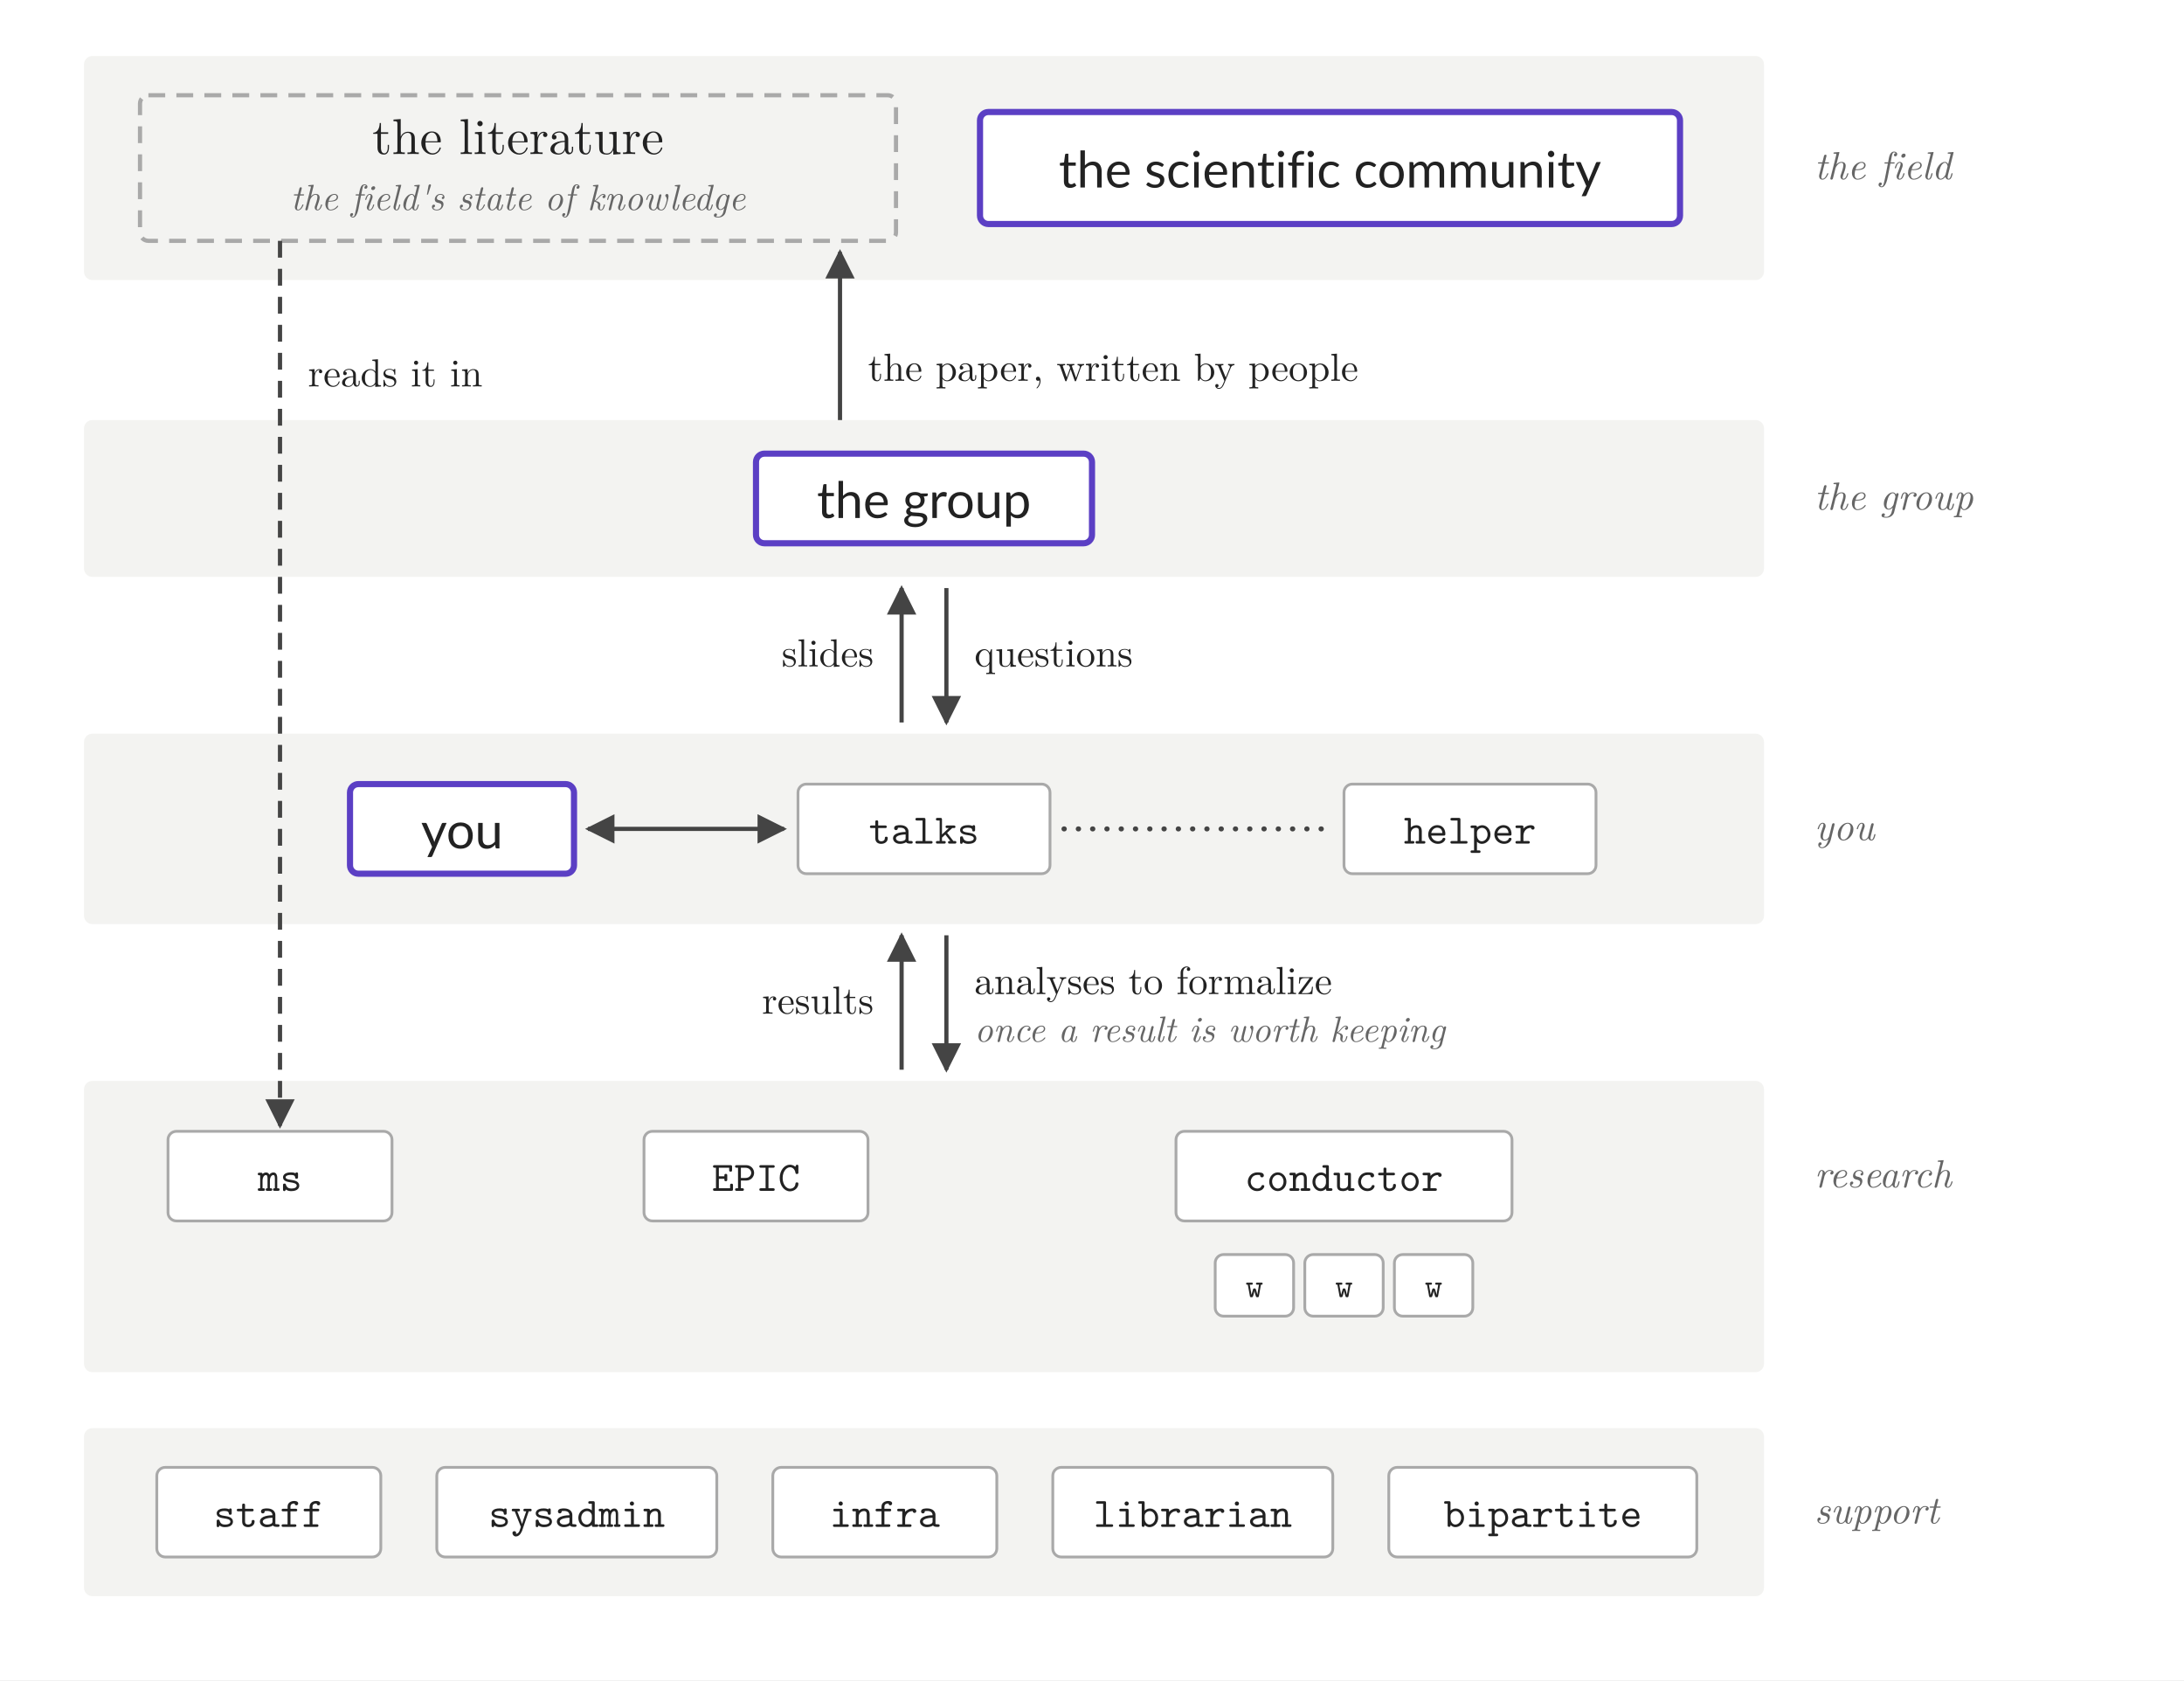
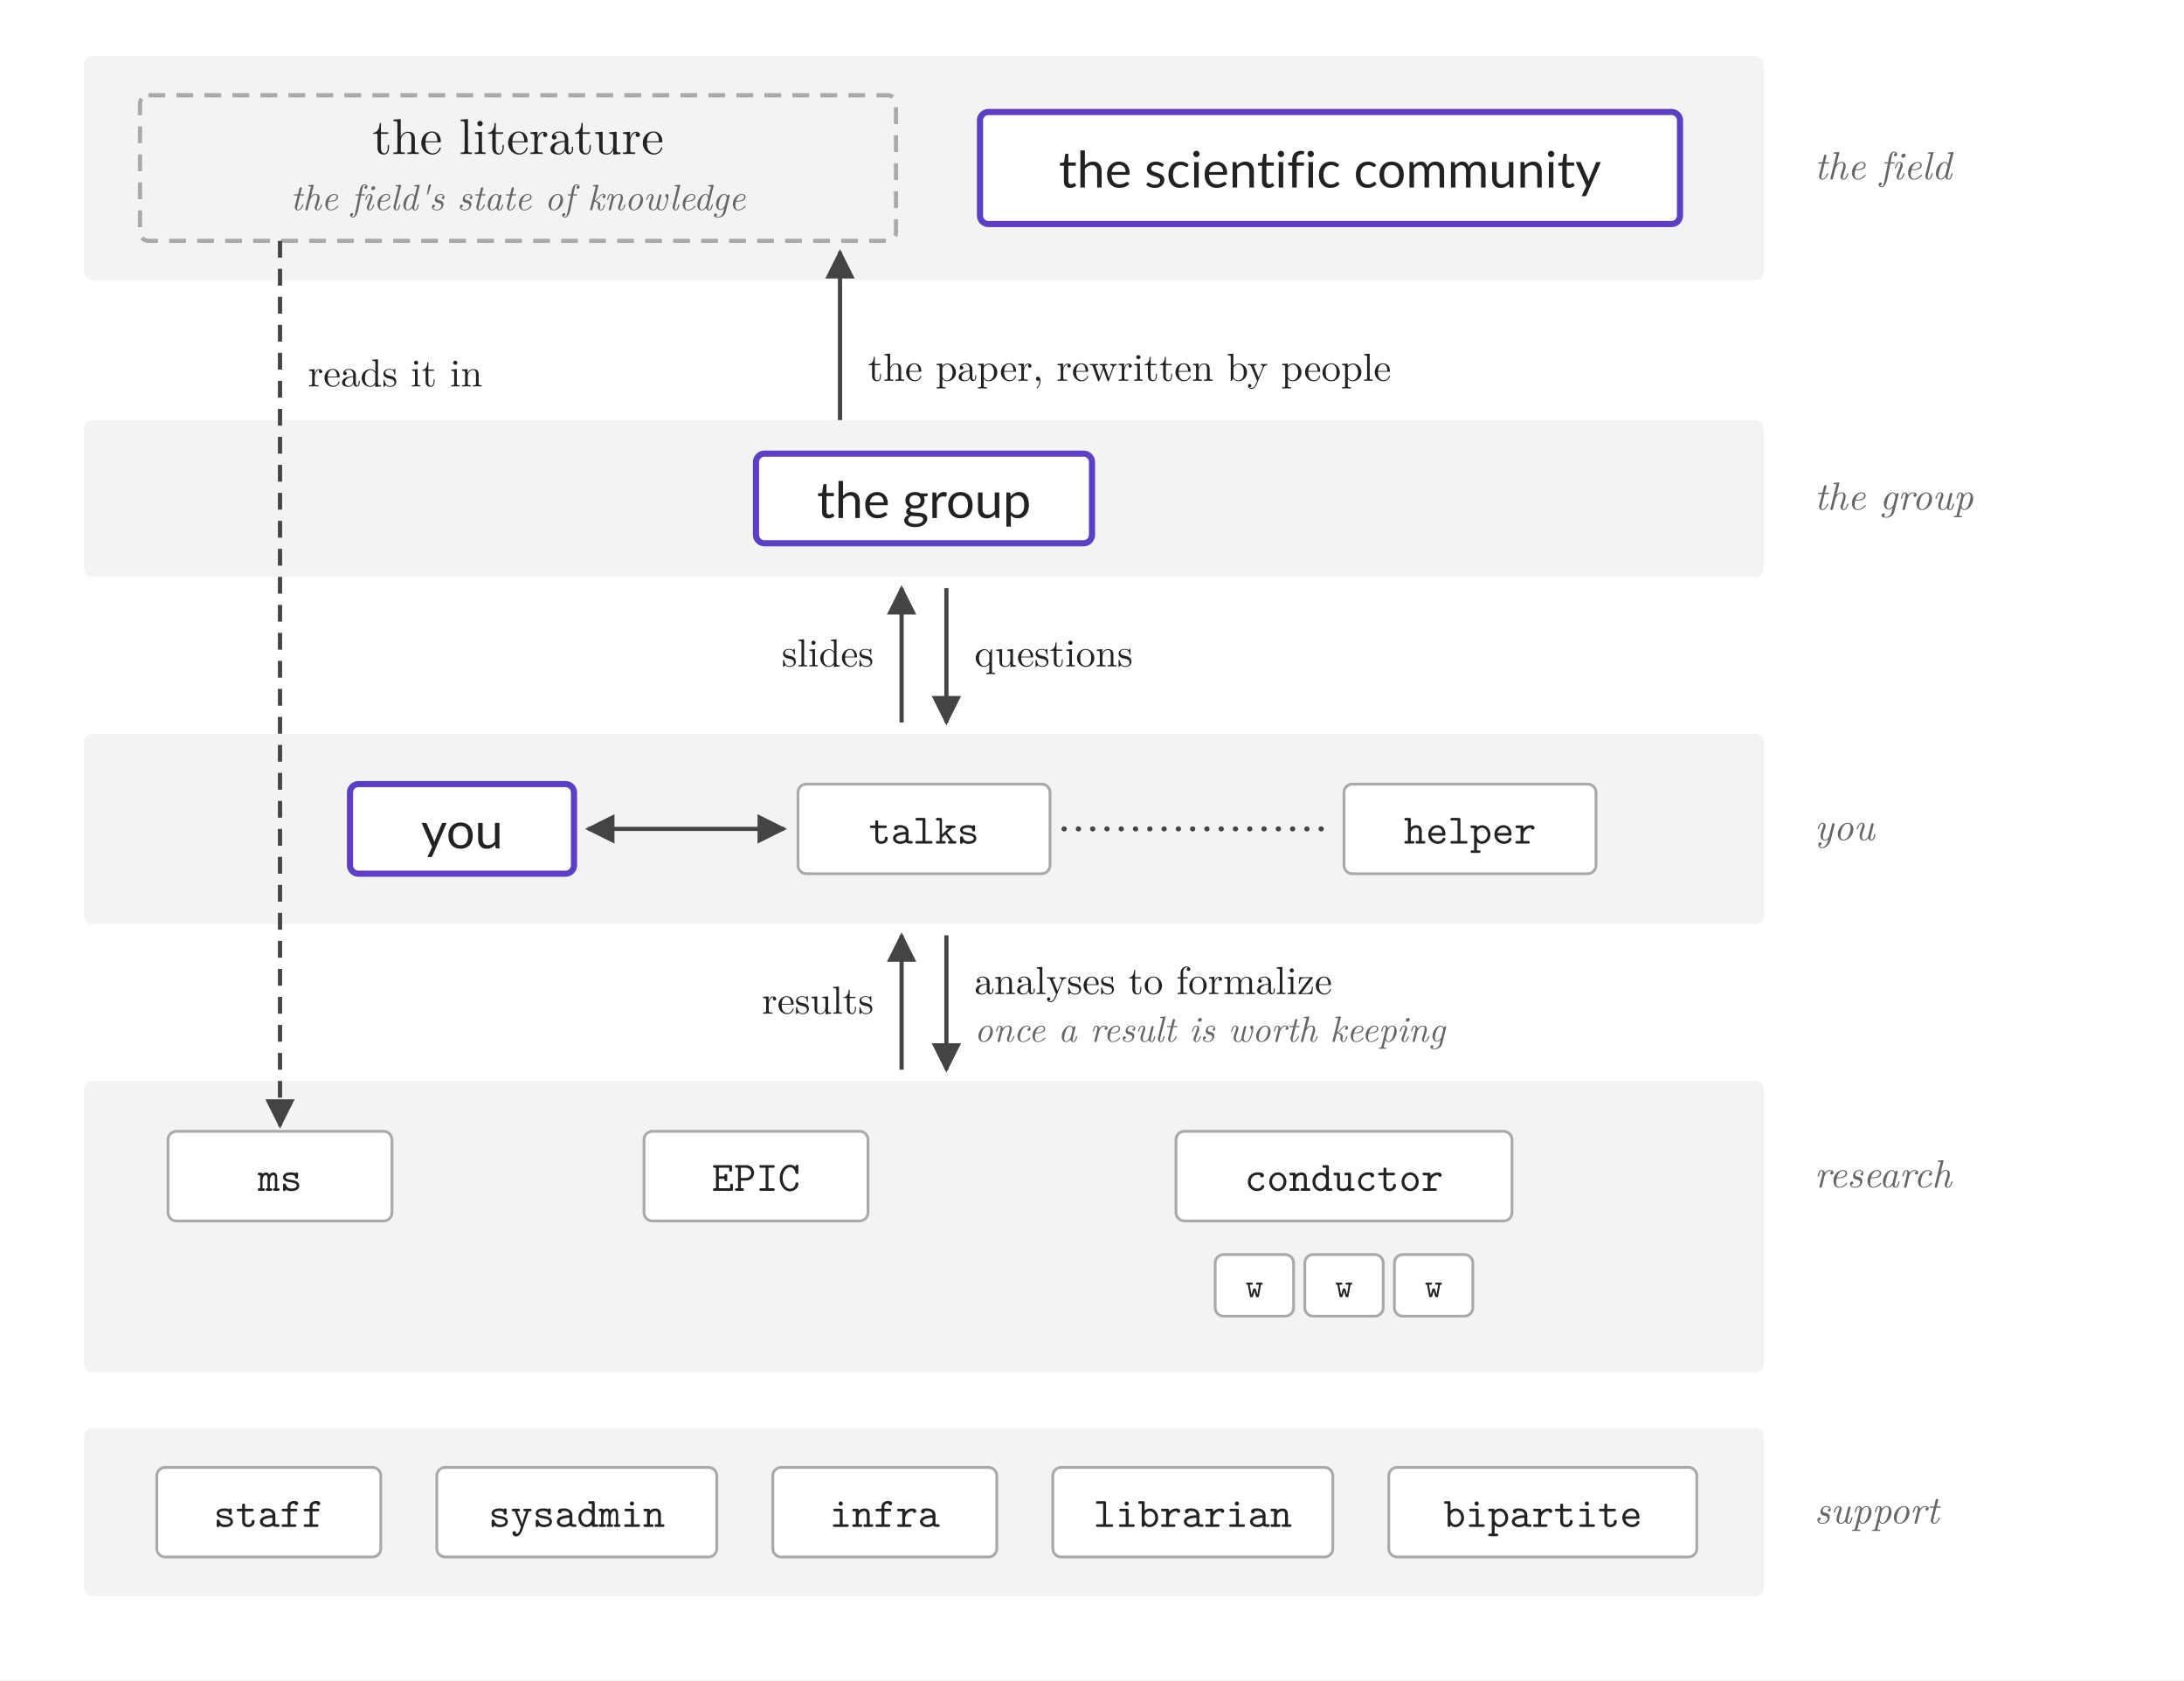
<svg xmlns="http://www.w3.org/2000/svg" viewBox="0 0 780 600" width="780" height="600" role="img" aria-labelledby="title desc">
  <style>
  .bg { fill: #ffffff; }
  .layer { fill: #f3f3f1; }
  .lit { fill: none; stroke: #a9a9a9; stroke-width: 1.5; stroke-dasharray: 6 4; }
  .agent { fill: #ffffff; stroke: #a9a9a9; stroke-width: 1; }
  .human { fill: #ffffff; stroke: #5b3fc4; stroke-width: 2.2; }
  .name { font-family: "Latin Modern Mono", "DejaVu Sans Mono", monospace; font-size: 15px; fill: #222222; text-anchor: middle; dominant-baseline: central; }
  .person { font-family: "Gill Sans", "Gill Sans MT", "Gillius ADF", Optima, Lato, sans-serif; font-size: 18px; fill: #222222; text-anchor: middle; dominant-baseline: central; }
  .small { font-size: 12px; }
  .serif { font-family: "Latin Modern Roman", Georgia, serif; fill: #222222; }
  .title { font-size: 18px; text-anchor: middle; }
  .note { font-size: 13px; font-style: italic; fill: #666666; }
  .label { font-size: 14px; }
  .tier { font-size: 14px; font-style: italic; fill: #666666; }
  .arrow { stroke: #444444; stroke-width: 1.5; fill: none; marker-end: url(#head); }
  .both { stroke: #444444; stroke-width: 1.5; fill: none; marker-start: url(#head); marker-end: url(#head); }
  .dotted { stroke: #444444; stroke-width: 1.8; stroke-dasharray: 0.1 5; stroke-linecap: round; }
  .dashed { stroke: #444444; stroke-width: 1.5; stroke-dasharray: 6 4; fill: none; marker-end: url(#head); }
  .headfill { fill: #444444; }
</style>
  <defs>
    <marker id="head" viewBox="0 0 10 10" refX="9" refY="5" markerWidth="7" markerHeight="7" orient="auto-start-reverse">
      <path class="headfill" d="M0,0 L10,5 L0,10 z" />
    </marker>
  </defs>
  <rect class="bg" width="780" height="600" />
  <rect class="layer" x="30" y="20" width="600" height="80" rx="3" />
  <rect class="lit" x="50" y="34" width="270" height="52" rx="3" />
  <text class="serif title" x="185" y="55">the literature</text>
  <text class="serif note" x="185" y="75" text-anchor="middle">the field's state of knowledge</text>
  <rect class="human" x="350" y="40" width="250" height="40" rx="3" />
  <text class="person" x="475" y="60">the scientific community</text>
  <text class="serif tier" x="648" y="64">the field</text>
  <g transform="translate(0 40)">
    <line class="arrow" x1="300" y1="122" x2="300" y2="50" />
-     <text class="serif label" x="310" y="96">the paper, written by people</text>
+     <text class="serif label" x="310" y="96">the paper, rewritten by people</text>
    <rect class="layer" x="30" y="110" width="600" height="56" rx="3" />
    <rect class="human" x="270" y="122" width="120" height="32" rx="3" />
    <text class="person" x="330" y="138">the group</text>
    <text class="serif tier" x="648" y="142">the group</text>
    <line class="arrow" x1="322" y1="218" x2="322" y2="170" />
    <line class="arrow" x1="338" y1="170" x2="338" y2="218" />
    <text class="serif label" x="312" y="198" text-anchor="end">slides</text>
    <text class="serif label" x="348" y="198">questions</text>
    <rect class="layer" x="30" y="222" width="600" height="68" rx="3" />
    <rect class="human" x="125" y="240" width="80" height="32" rx="3" />
    <text class="person" x="165" y="256">you</text>
    <line class="both" x1="210" y1="256" x2="280" y2="256" />
    <rect class="agent" x="285" y="240" width="90" height="32" rx="3" />
    <text class="name" x="330" y="256">talks</text>
    <line class="dotted" x1="380" y1="256" x2="476" y2="256" />
    <rect class="agent" x="480" y="240" width="90" height="32" rx="3" />
    <text class="name" x="525" y="256">helper</text>
    <text class="serif tier" x="648" y="260">you</text>
    <line class="arrow" x1="322" y1="342" x2="322" y2="294" />
    <line class="arrow" x1="338" y1="294" x2="338" y2="342" />
    <text class="serif label" x="312" y="322" text-anchor="end">results</text>
    <text class="serif label" x="348" y="315">analyses to formalize</text>
    <text class="serif note" x="348" y="332">once a result is worth keeping</text>
    <rect class="layer" x="30" y="346" width="600" height="104" rx="3" />
    <rect class="agent" x="60" y="364" width="80" height="32" rx="3" />
    <text class="name" x="100" y="380">ms</text>
    <rect class="agent" x="230" y="364" width="80" height="32" rx="3" />
    <text class="name" x="270" y="380">EPIC</text>
    <rect class="agent" x="420" y="364" width="120" height="32" rx="3" />
    <text class="name" x="480" y="380">conductor</text>
    <rect class="agent" x="434" y="408" width="28" height="22" rx="3" />
    <text class="name small" x="448" y="419">w</text>
    <rect class="agent" x="466" y="408" width="28" height="22" rx="3" />
    <text class="name small" x="480" y="419">w</text>
    <rect class="agent" x="498" y="408" width="28" height="22" rx="3" />
    <text class="name small" x="512" y="419">w</text>
    <text class="serif tier" x="648" y="384">research</text>
    <rect class="layer" x="30" y="470" width="600" height="60" rx="3" />
    <rect class="agent" x="56" y="484" width="80" height="32" rx="3" />
    <text class="name" x="96" y="500">staff</text>
    <rect class="agent" x="156" y="484" width="100" height="32" rx="3" />
    <text class="name" x="206" y="500">sysadmin</text>
    <rect class="agent" x="276" y="484" width="80" height="32" rx="3" />
    <text class="name" x="316" y="500">infra</text>
    <rect class="agent" x="376" y="484" width="100" height="32" rx="3" />
    <text class="name" x="426" y="500">librarian</text>
    <rect class="agent" x="496" y="484" width="110" height="32" rx="3" />
    <text class="name" x="551" y="500">bipartite</text>
    <text class="serif tier" x="648" y="504">support</text>
    <line class="dashed" x1="100" y1="46" x2="100" y2="362" />
    <text class="serif label" x="110" y="98">reads it in</text>
  </g>
</svg>
